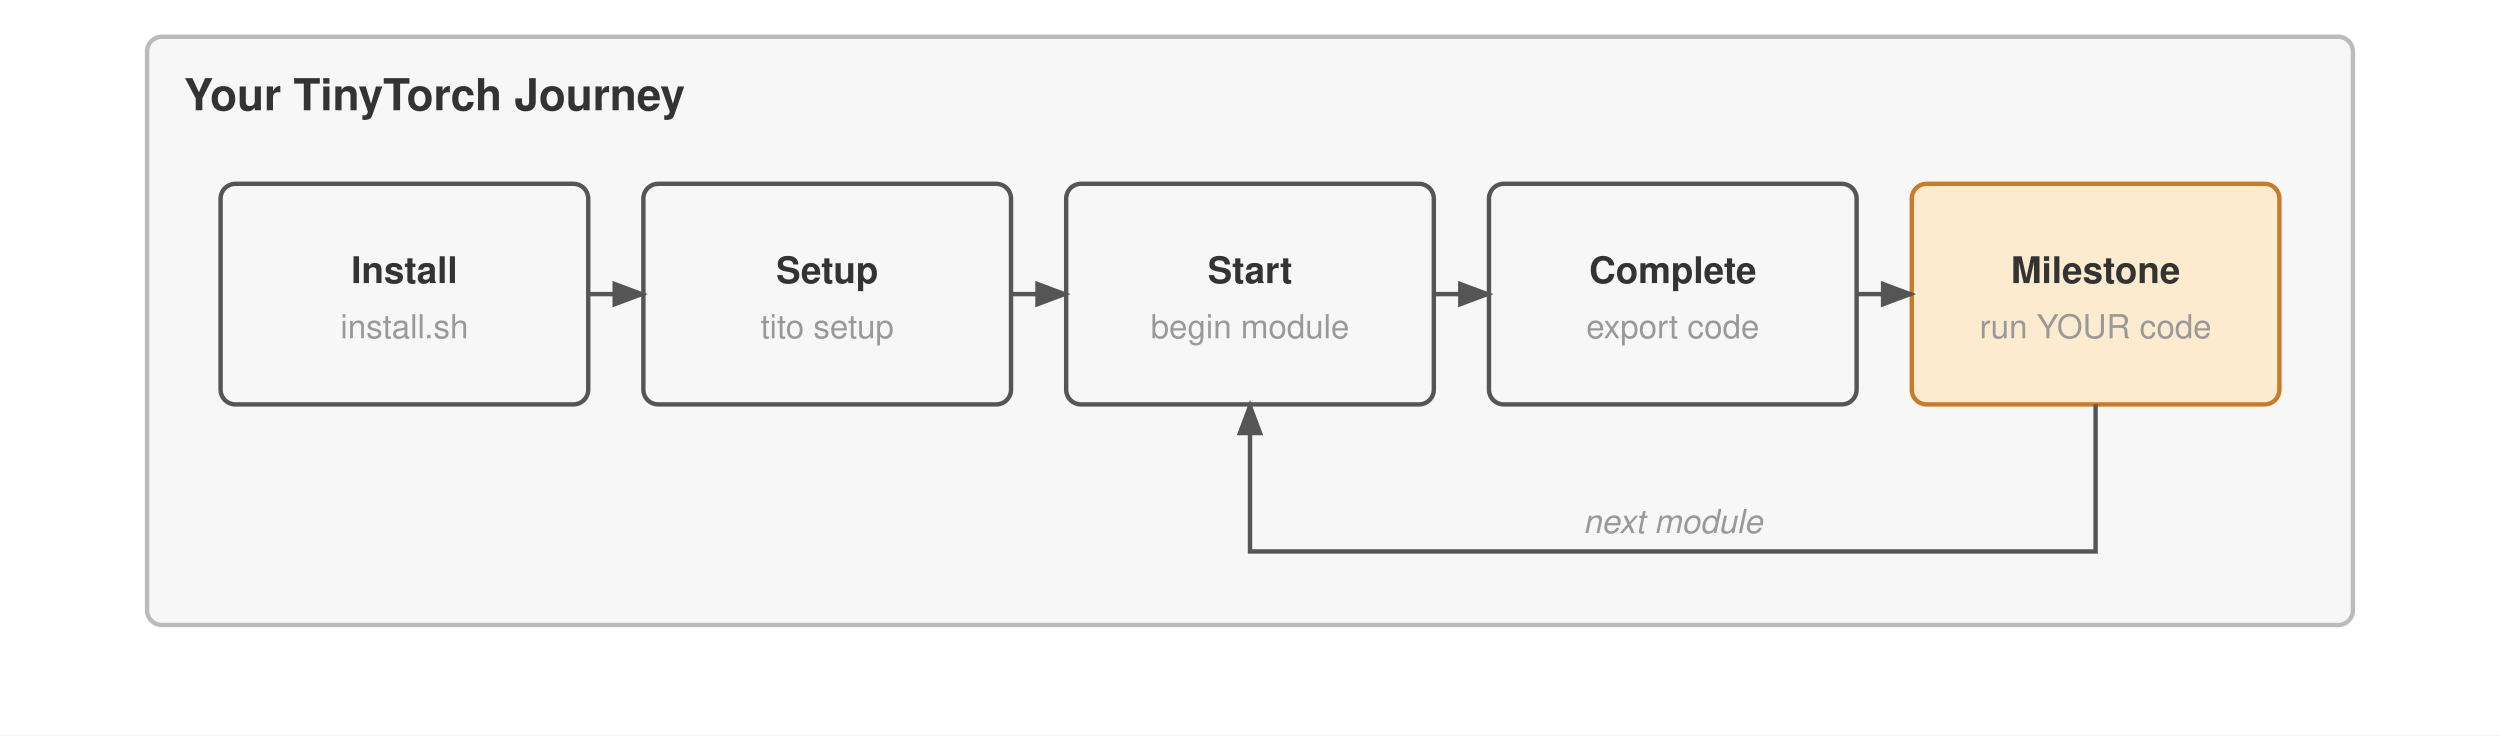
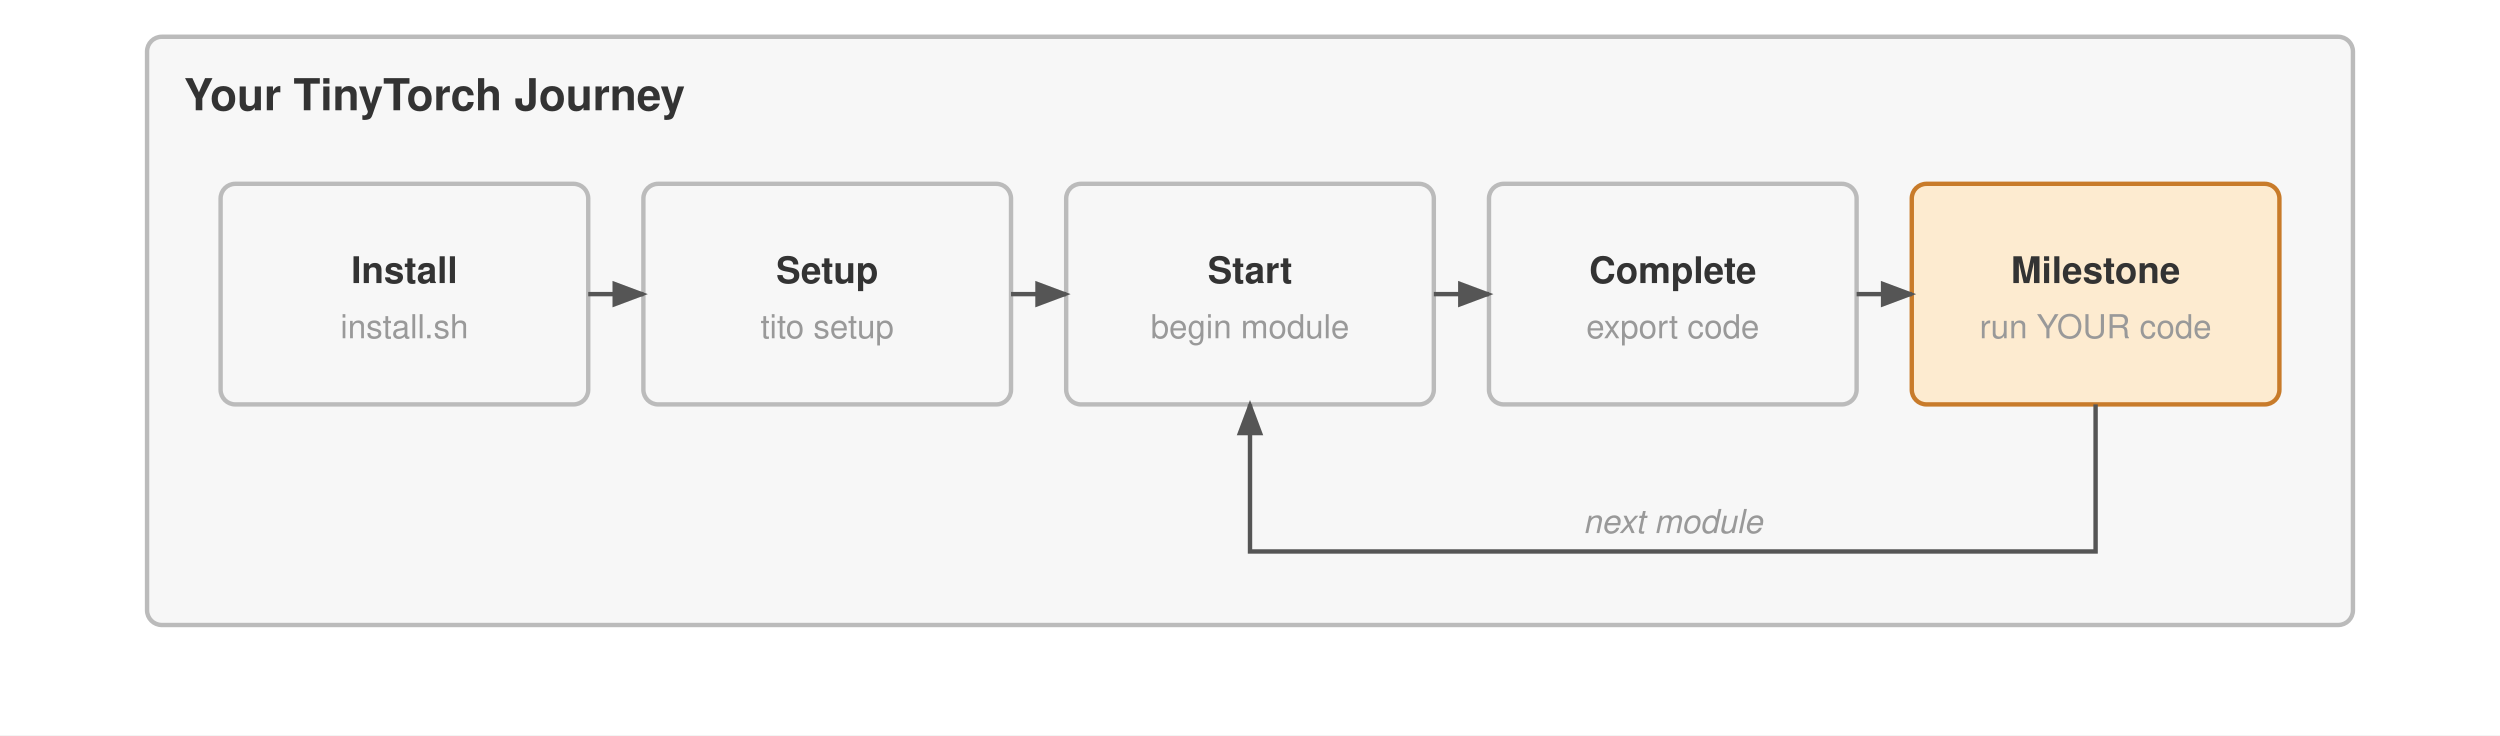
<svg xmlns="http://www.w3.org/2000/svg" viewBox="0 0 680 200" font-family="Helvetica Neue, Helvetica, Arial, sans-serif">
  <rect width="680" height="200" fill="#ffffff" />
  <defs>
    <marker id="arrow" markerWidth="8" markerHeight="6" refX="7" refY="3" orient="auto">
      <path d="M0,0 L8,3 L0,6 Z" fill="#555" />
    </marker>
  </defs>
  <g transform="translate(0,-50)">
    <rect x="40" y="60" width="600" height="160" fill="#f7f7f7" stroke="#bbb" stroke-width="1.2" rx="4" />
    <text x="50" y="80" font-size="12" font-weight="700" fill="#333">Your TinyTorch Journey</text>
-     <rect x="60" y="100" width="100" height="60" fill="#f7f7f7" stroke="#555" stroke-width="1.2" rx="4" />
+     <rect x="60" y="100" width="100" height="60" fill="#f7f7f7" stroke="#bbb" stroke-width="1.2" rx="4" />
    <text x="110.0" y="127.0" text-anchor="middle" font-size="10" font-weight="700" fill="#333">Install</text>
    <text x="110.0" y="142.0" text-anchor="middle" font-size="9" font-weight="400" fill="#999">install.sh</text>
-     <rect x="175" y="100" width="100" height="60" fill="#f7f7f7" stroke="#555" stroke-width="1.2" rx="4" />
+     <rect x="175" y="100" width="100" height="60" fill="#f7f7f7" stroke="#bbb" stroke-width="1.2" rx="4" />
    <text x="225.0" y="127.0" text-anchor="middle" font-size="10" font-weight="700" fill="#333">Setup</text>
    <text x="225.0" y="142.0" text-anchor="middle" font-size="9" font-weight="400" fill="#999">tito setup</text>
-     <rect x="290" y="100" width="100" height="60" fill="#f7f7f7" stroke="#555" stroke-width="1.2" rx="4" />
+     <rect x="290" y="100" width="100" height="60" fill="#f7f7f7" stroke="#bbb" stroke-width="1.2" rx="4" />
    <text x="340.0" y="127.0" text-anchor="middle" font-size="10" font-weight="700" fill="#333">Start</text>
    <text x="340.0" y="142.0" text-anchor="middle" font-size="9" font-weight="400" fill="#999">begin module</text>
-     <rect x="405" y="100" width="100" height="60" fill="#f7f7f7" stroke="#555" stroke-width="1.2" rx="4" />
+     <rect x="405" y="100" width="100" height="60" fill="#f7f7f7" stroke="#bbb" stroke-width="1.2" rx="4" />
    <text x="455.0" y="127.0" text-anchor="middle" font-size="10" font-weight="700" fill="#333">Complete</text>
    <text x="455.0" y="142.0" text-anchor="middle" font-size="9" font-weight="400" fill="#999">export code</text>
    <rect x="520" y="100" width="100" height="60" fill="#fdebd0" stroke="#c87b2a" stroke-width="1.2" rx="4" />
    <text x="570.0" y="127.0" text-anchor="middle" font-size="10" font-weight="700" fill="#333">Milestone</text>
    <text x="570.0" y="142.0" text-anchor="middle" font-size="9" font-weight="400" fill="#999">run YOUR code</text>
    <path d="M160 130 H175" stroke="#555" stroke-width="1.2" fill="none" marker-end="url(#arrow)" />
    <path d="M275 130 H290" stroke="#555" stroke-width="1.2" fill="none" marker-end="url(#arrow)" />
    <path d="M390 130 H405" stroke="#555" stroke-width="1.2" fill="none" marker-end="url(#arrow)" />
    <path d="M505 130 H520" stroke="#555" stroke-width="1.2" fill="none" marker-end="url(#arrow)" />
    <path d="M570 160 V200 H340 V160" stroke="#555" stroke-width="1.2" fill="none" marker-end="url(#arrow)" />
    <text x="455" y="195" text-anchor="middle" font-size="9" font-weight="400" fill="#999" font-style="italic">next module</text>
  </g>
</svg>
